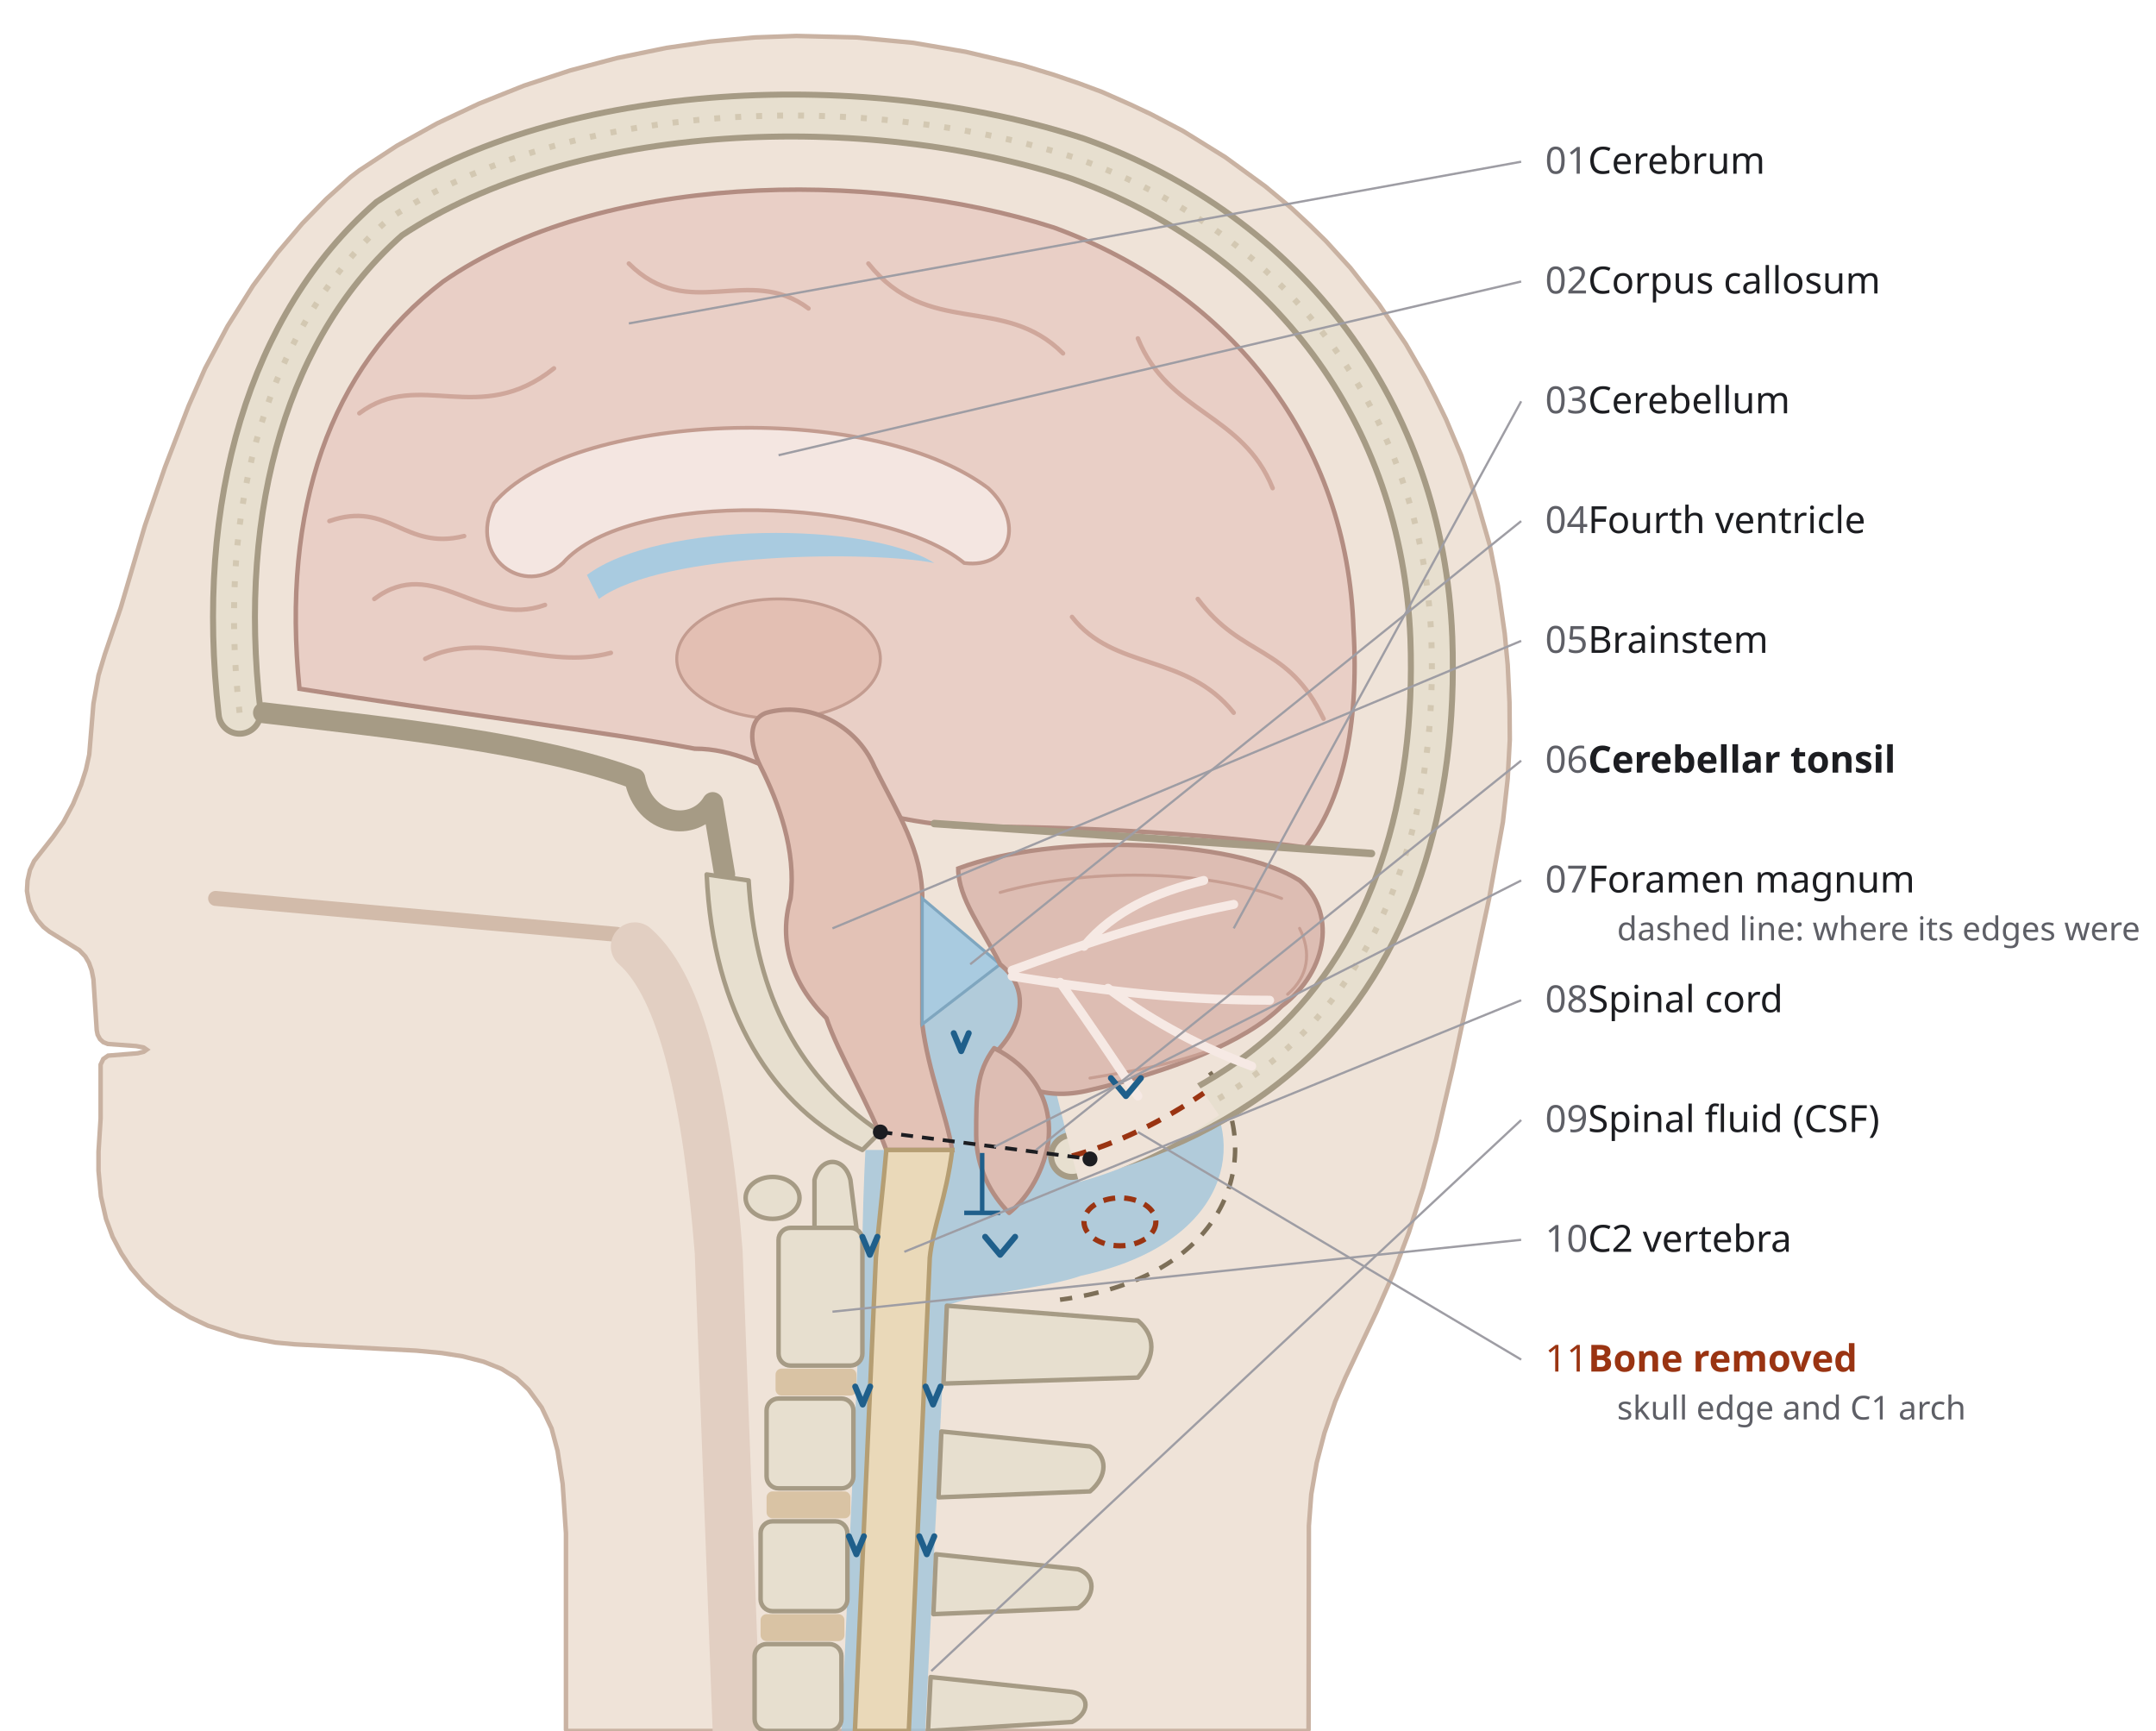
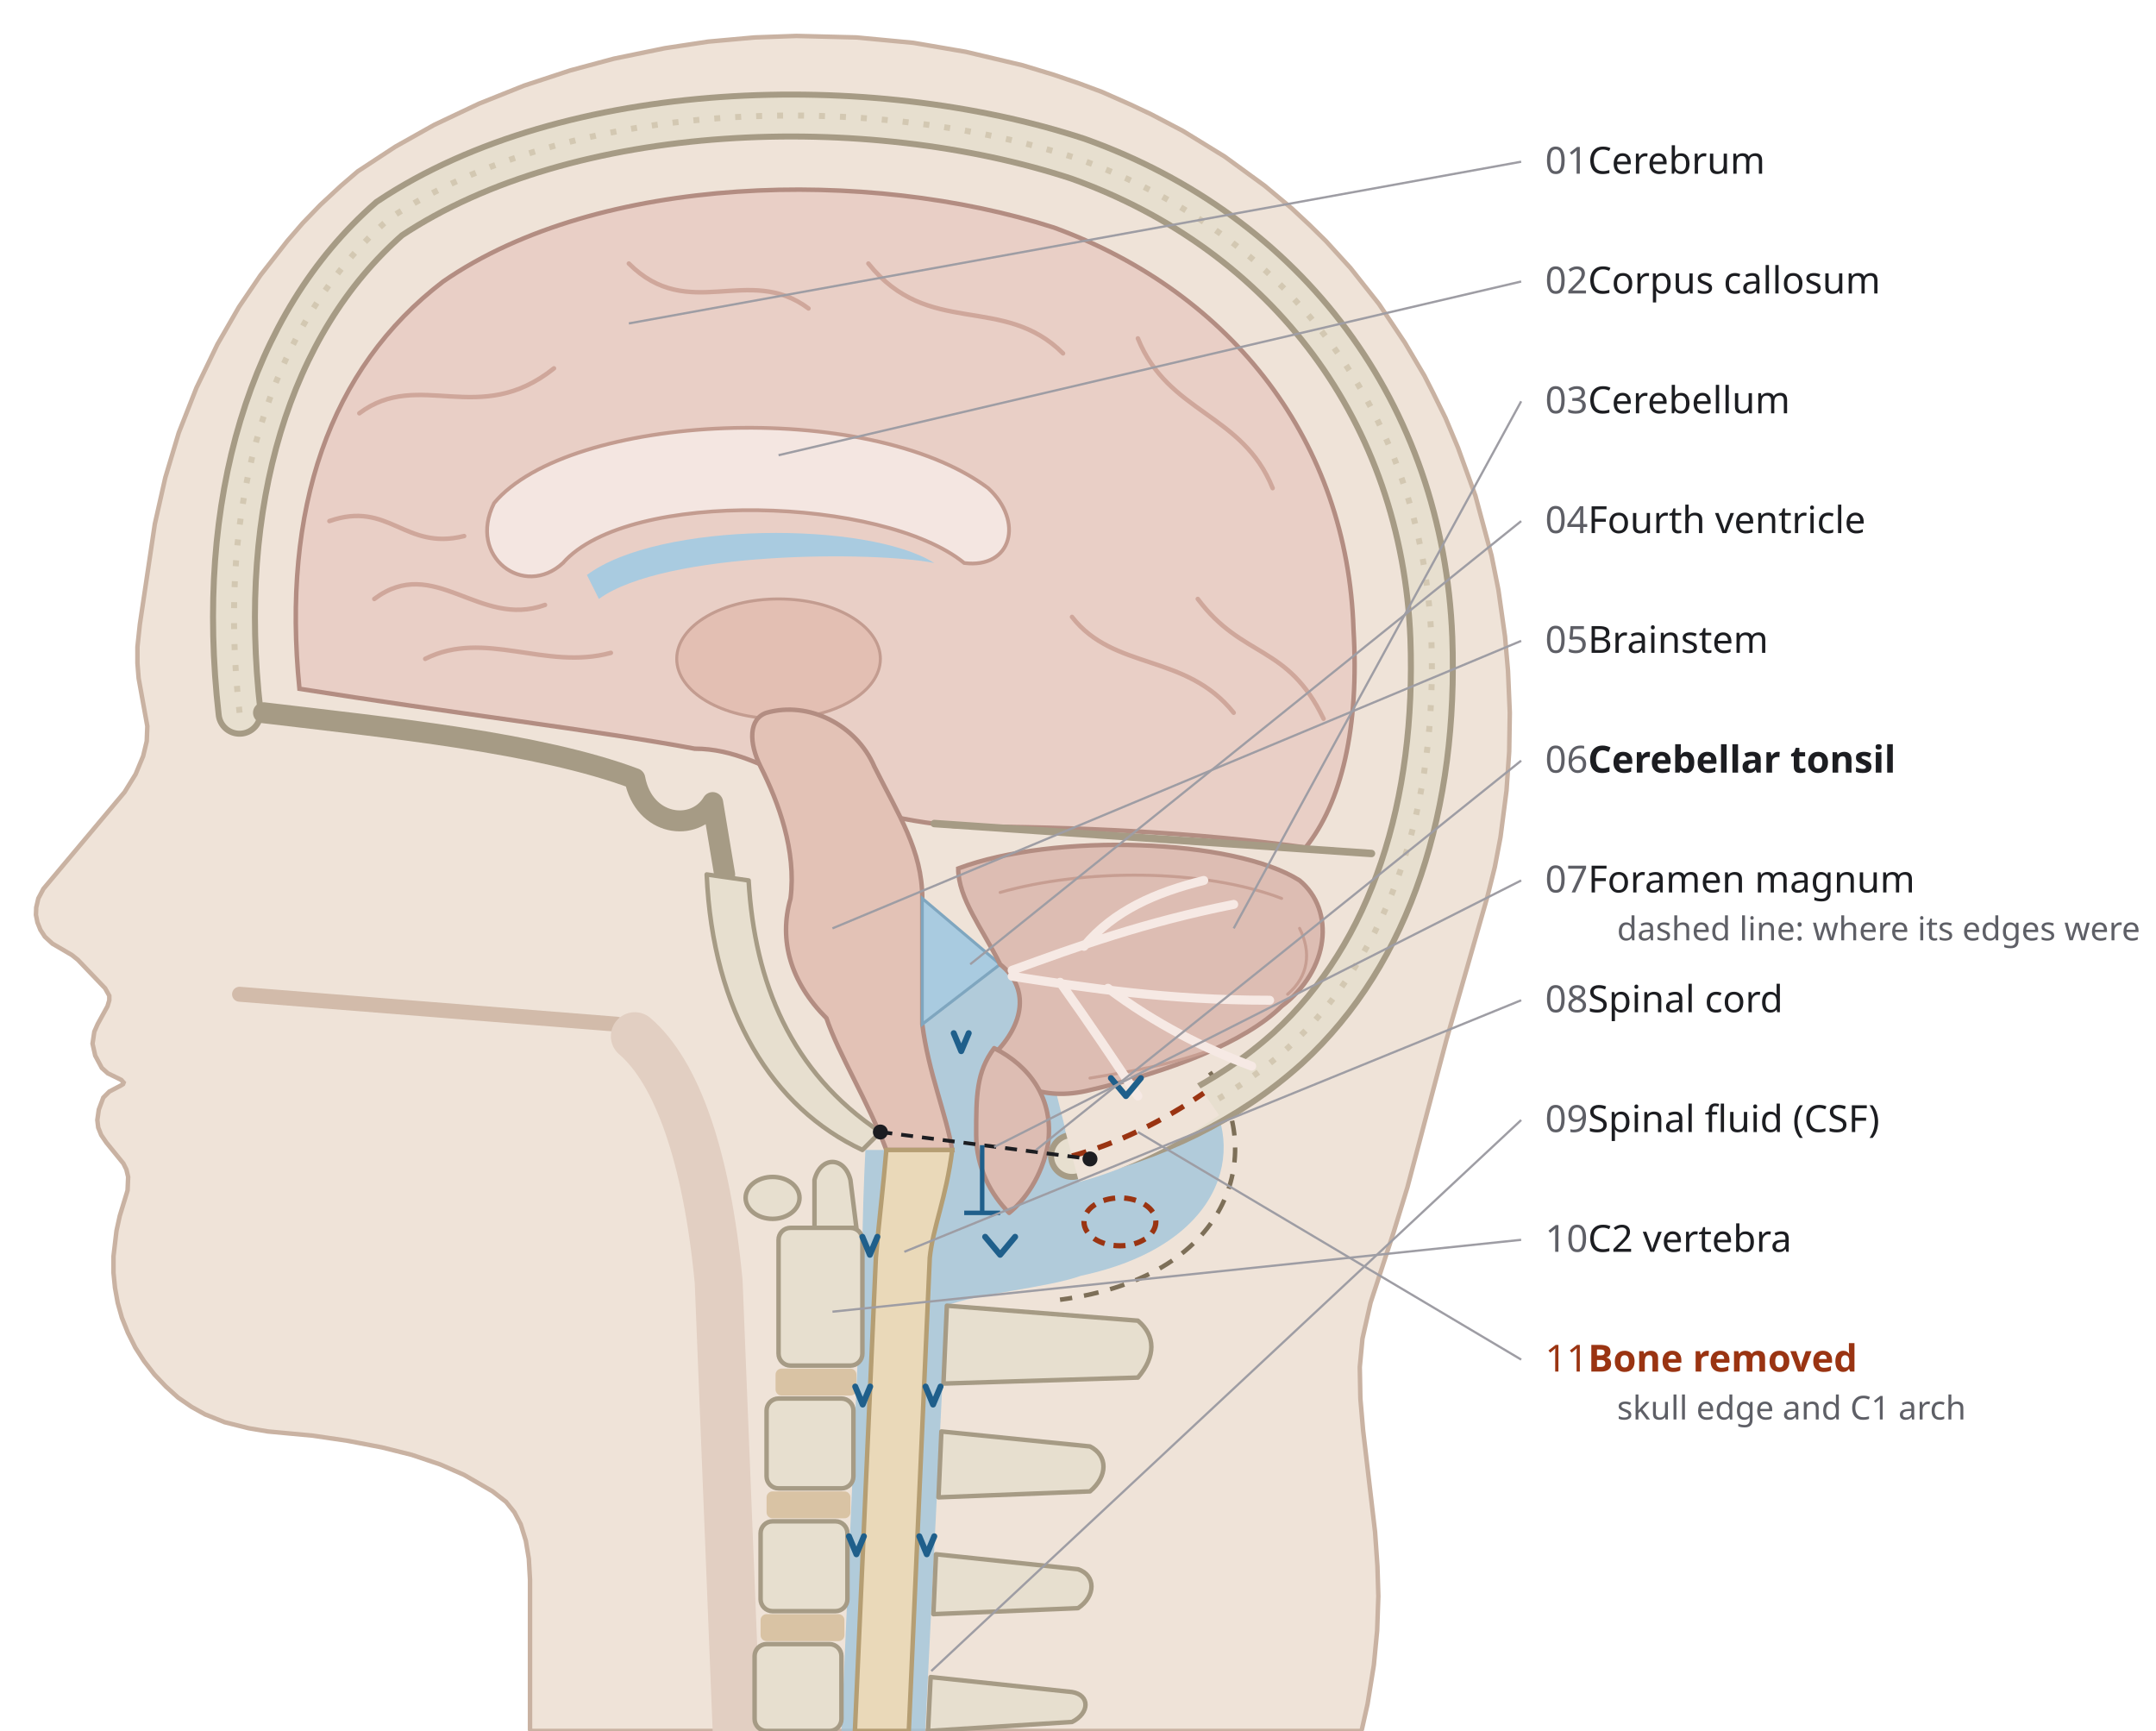
<svg xmlns="http://www.w3.org/2000/svg" width="1440" height="1156" font-family="IBM Plex Sans, system-ui, sans-serif" viewBox="40 62 720 578" role="img" aria-label="Midline section of the head and neck, after decompression surgery: bone at the back of the skull opening and the back of the first vertebra are removed, opening the fluid space">
-   <path class="fig-skin" d="M306 74 L292 74.5 L277 75.9 L262.5 78 L246 81.4 L230.5 85.5 L215 90.6 L200 96.6 L186 103.2 L172.5 110.7 L160 118.9 L157 121.2 L148.9 128.5 L141 136.6 L132.6 146.5 L124.5 157.4 L116 170.9 L108.5 185 L103 197.5 L95.1 218 L88.4 237.5 L80.3 265 L75 280.5 L72.9 287.5 L71.2 297 L69.8 314 L68.7 319 L67.1 324 L64.4 330.5 L61.2 336.5 L57.7 341.5 L51.4 349.5 L50 352.5 L49.2 356 L49 359.5 L49.6 363 L50.6 366 L52.5 369.2 L54.5 371.5 L56.5 373.1 L66.5 379.3 L68.5 381.4 L69.7 383.5 L70.6 386 L71.2 389 L72.3 406 L72.6 407.5 L73.4 409 L74.5 410 L76 410.6 L85.5 411.3 L88 411.8 L89 412.5 L88 413.2 L86 413.7 L76.1 414.5 L74.5 415.6 L73.6 417.5 L73.6 435.5 L72.9 446.5 L72.9 453 L73.7 461.5 L75.4 469 L77.6 475 L80.5 480.5 L83.8 485.5 L88 490.4 L92.5 494.6 L97.7 498.5 L103.5 501.9 L109.5 504.7 L120 508.1 L132 510.3 L138.5 510.9 L179 513 L187.5 513.8 L194.5 514.9 L201.5 516.7 L207.5 519.1 L212.5 522.2 L216.5 526 L220.9 532 L224.2 539 L226.2 546.5 L227.9 557.5 L229 574 L229 639.5 L229.5 640 L476.5 640 L477 639.5 L477.1 571.5 L477.9 561 L479.7 550.5 L482.3 540.5 L485.9 530 L489.3 522 L499.7 500 L505.2 487.5 L510.5 473.5 L515.3 458.5 L519.6 442.5 L525.2 418.5 L537.3 362 L541.9 336.5 L543.5 322 L544.2 309 L544.1 296.5 L543.5 284 L542.5 273.5 L540.2 257.5 L537.5 244 L533.3 229.5 L528 214.1 L522.9 202 L519.5 195 L515.9 188 L509.5 176.9 L500.5 163.6 L491 151.5 L482.8 142.5 L477.5 137.3 L471.3 131.5 L462.5 124.2 L449.2 114.5 L435 105.7 L424.5 100.2 L417.5 96.9 L408 92.7 L400.5 89.9 L392 87 L381.5 83.8 L362.5 79.3 L345 76.3 L326 74.5 L306 74 Z" fill="#EFE3D8" stroke="#C9B2A2" stroke-width="1.5" />
-   <path d="M112 362 L246 374" fill="none" stroke="#D2BBAA" stroke-width="5" stroke-linecap="round" />
-   <path d="M252 378 C268 392 276 430 280 480 L286 640" fill="none" stroke="#E2CFC2" stroke-width="16" stroke-linecap="round" />
+   <path class="fig-skin" d="M306 74 L292 74.5 L276.5 75.9 L262 78.1 L245 81.6 L230.5 85.5 L215 90.6 L200 96.6 L185 103.7 L172 111 L159.5 119.2 L153.9 124 L147 130.4 L141.1 136.5 L136 142.4 L127 153.9 L119.8 164.5 L112.6 177 L105.6 191.5 L99.7 206.5 L95.2 221.5 L91.7 237 L86.7 270.5 L85.9 278 L85.9 283.5 L86.3 288.5 L89.2 304.5 L89 309.5 L87.8 314.5 L85.3 320.5 L81.6 326.5 L54.5 358.8 L52.8 362 L52.1 365 L52 367.5 L52.5 370 L53.5 372.5 L55 374.8 L57.5 377.1 L64 380.9 L66 382.5 L75.1 392 L76.5 394.5 L76.5 396 L75.9 398 L72.6 404 L71.5 406.5 L70.9 410.5 L71.8 414.5 L74 418.6 L76 420.4 L80.5 422.6 L81.3 423.5 L81.1 424 L80.5 424.4 L76.5 426.5 L74.5 428.5 L73 432.5 L72.5 436 L72.8 438.5 L73.8 441 L75.5 443.5 L81.2 450.5 L82.2 452.5 L82.8 455 L82.6 459.5 L80 468 L78.9 473 L77.9 481.5 L77.9 487 L78.4 492 L79.3 497 L80.7 502 L82.7 507 L85.2 512 L88.1 516.5 L91.6 521 L95.4 525 L99.5 528.7 L104 531.8 L108.5 534.3 L115 536.9 L123 538.9 L129.5 540 L144.5 541.4 L156 543.1 L167.5 545.3 L177.5 547.8 L187 551 L195 554.5 L204.5 560 L209 563.5 L211.8 567 L213.9 571 L215.6 576.5 L216.6 582.5 L217 589.5 L217 639.5 L217.5 640 L494.5 640 L494.8 639.5 L496.7 631 L498.8 618 L499.9 606.5 L500.3 595 L500 585 L499.2 573.5 L495.2 539.5 L494.3 529 L494.1 518.5 L495 509 L497.7 497 L505.4 473.5 L510 458.5 L523.1 409 L536.7 361.5 L539.2 351.5 L541.1 341.5 L543.1 326 L544 313 L544.2 300 L543.6 286 L542.6 274.5 L540.4 259 L538.1 247.5 L532.7 227.5 L526.9 211.5 L522.7 201.5 L518.5 193 L515.7 187.5 L509.2 176.5 L500.5 163.5 L491 151.5 L482.8 142.5 L477.2 137 L471.3 131.5 L462.3 124 L449 114.3 L435 105.7 L424.5 100.2 L417.5 96.9 L408 92.7 L400.5 89.9 L392 87 L381.5 83.8 L362.5 79.3 L345 76.3 L326 74.5 L306 74 Z" fill="#EFE3D8" stroke="#C9B2A2" stroke-width="1.5" />
+   <path d="M120 394 L246 404" fill="none" stroke="#D2BBAA" stroke-width="5" stroke-linecap="round" />
+   <path d="M252 408 C266 420 276 448 280 490 L286 640" fill="none" stroke="#E2CFC2" stroke-width="16" stroke-linecap="round" />
  <path d="M329 446 L347 446 L341.5 482 L334.5 640 L321 640 L328 480 C328 470 328.5 456 329 446 Z" fill="#9CC3DA" fill-opacity="0.75" />
  <path d="M347 446 L357 446 C353 432 349 418 348 404 L374 384 C384 392 384 404 374 414 L392 424 L396 440 C414 437 431 431 442 425 C457 446 448 478 401 488 C390 492 366 494 356 498 L349 640 L334.5 640 L341.5 482 Z" fill="#9CC3DA" fill-opacity="0.75" />
  <path d="M444 420 C462 444 454 488 394 496" fill="none" stroke="#7D6F58" stroke-width="1.5" stroke-dasharray="5 4" />
  <path d="M120 300 C112 230 130 170 170 135 C230 95 330 92 400 115 C470 140 515 200 518 275 C520 330 505 380 470 412 C450 430 425 442 398 448" fill="none" stroke="#A69B85" stroke-width="16" stroke-linecap="round" />
  <path d="M120 300 C112 230 130 170 170 135 C230 95 330 92 400 115 C470 140 515 200 518 275 C520 330 505 380 470 412 C450 430 425 442 398 448" fill="none" stroke="#E7DFCF" stroke-width="12" stroke-linecap="round" />
  <path d="M120 300 C112 230 130 170 170 135 C230 95 330 92 400 115 C470 140 515 200 518 275 C520 330 505 380 470 412 C450 430 425 442 398 448" fill="none" stroke="#D3C8B2" stroke-width="2" stroke-dasharray="2 5" />
  <path d="M398 448 C413 444 429 436 442 427" fill="none" stroke="#EFE3D8" stroke-width="18" stroke-linecap="butt" />
  <path d="M398 448 C413 444 429 436 442 427" fill="none" stroke="#9A3412" stroke-width="1.75" stroke-dasharray="5 4" />
  <path d="M128 300 C170 305 220 310 252 322 C255 338 272 340 278 330 L282 354" fill="none" stroke="#A69B85" stroke-width="7" stroke-linecap="round" stroke-linejoin="round" />
  <path d="M276 354 L290 356 C292 390 304 420 334 440 L328 446 C298 432 278 400 276 354 Z" fill="#E7DFCF" stroke="#A69B85" stroke-width="1.5" stroke-linejoin="round" />
  <path d="M140 292 C134 232 150 185 188 156 C240 120 330 118 392 138 C452 160 490 210 492 272 C494 305 488 330 476 345 C440 340 400 338 360 338 C340 336 322 332 305 322 C295 318 285 312 272 312 C240 306 190 300 140 292 Z" fill="#E9CFC6" stroke="#B38D82" stroke-width="1.5" />
  <path d="M160 200 C180 185 200 205 225 185 M250 150 C270 170 290 150 310 165 M330 150 C350 175 375 160 395 180 M420 175 C430 200 455 200 465 225 M165 262 C185 247 200 272 222 264 M440 262 C455 282 470 277 482 302 M150 236 C170 229 175 246 195 241 M398 268 C412 286 436 280 452 300 M182 282 C202 272 222 286 244 280" fill="none" stroke="#CFA79B" stroke-width="1.5" stroke-linecap="round" />
  <path d="M236 254 C260 236 330 236 352 250 C332 246 262 246 240 262 Z" fill="#A9CBE0" />
  <path d="M205 230 C230 200 330 195 370 225 C382 236 378 252 362 250 C335 228 250 225 228 250 C215 262 196 248 205 230 Z" fill="#F4E6E1" stroke="#C39C90" stroke-width="1.25" />
  <ellipse cx="300" cy="282" rx="34" ry="20" fill="#E3BFB3" stroke="#C39C90" stroke-width="1" />
  <path d="M352 337 L498 347" fill="none" stroke="#A69B85" stroke-width="2.5" stroke-linecap="round" />
  <path d="M296 300 C310 296 326 304 332 318 C340 334 348 346 348 362 L348 404 C350 420 356 434 358 446 L336 446 C330 430 320 414 316 402 C304 390 300 376 304 362 C306 346 300 330 294 318 C290 310 290 302 296 300 Z" fill="#E3C2B6" stroke="#B38D82" stroke-width="1.5" />
  <path d="M348 362 L374 384 L348 404 Z" fill="#A9CBE0" stroke="#7FA6BF" stroke-width="1" />
  <path d="M360 352 C392 340 452 342 474 356 C486 366 484 386 468 398 C456 410 430 420 404 426 C388 430 376 424 372 414 C382 404 384 392 374 384 C368 372 360 362 360 352 Z" fill="#DDBDB3" stroke="#B38D82" stroke-width="1.5" />
  <path d="M374 360 C402 352 442 352 468 362 M474 372 C478 380 477 388 470 394 M446 412 C430 418 416 420 404 422" fill="none" stroke="#C79E92" stroke-width="1" stroke-linecap="round" />
  <path d="M378 386 C400 378 422 370 452 364 M402 378 C412 366 426 360 442 356 M378 388 C404 392 430 396 464 396 M410 392 C426 404 442 412 458 418 M394 390 C404 404 412 416 420 428" fill="none" stroke="#F6E9E4" stroke-width="3" stroke-linecap="round" />
  <path d="M372 412 C384 418 392 429 390 444 C388 455 382 463 377 467 C371 461 366 452 366 441 C366 428 366 420 372 412 Z" fill="#DDBDB3" stroke="#B38D82" stroke-width="1.5" stroke-linejoin="round" />
  <path d="M336 446 L358 446 C356 462 351.5 472 350.5 482 L343.5 640 L325.5 640 L332.5 482 C333.5 470 335 458 336 446 Z" fill="#EAD9B9" stroke="#B59E73" stroke-width="1.5" />
  <ellipse cx="298" cy="462" rx="9" ry="7" fill="#E7DFCF" stroke="#A69B85" stroke-width="1.5" />
  <path d="M312 456 C314 448 322 448 324 456 L326 472 L312 472 Z" fill="#E7DFCF" stroke="#A69B85" stroke-width="1.5" stroke-linejoin="round" />
  <rect x="300" y="472" width="28" height="46" rx="4" fill="#E7DFCF" stroke="#A69B85" stroke-width="1.5" />
  <rect x="299" y="519" width="27" height="9" rx="2" fill="#D9C3A4" />
  <rect x="296" y="529" width="29" height="30" rx="4" fill="#E7DFCF" stroke="#A69B85" stroke-width="1.5" />
  <rect x="296" y="560" width="28" height="9" rx="2" fill="#D9C3A4" />
  <rect x="294" y="570" width="29" height="30" rx="4" fill="#E7DFCF" stroke="#A69B85" stroke-width="1.5" />
  <rect x="294" y="601" width="28" height="9" rx="2" fill="#D9C3A4" />
  <rect x="292" y="611" width="29" height="29" rx="4" fill="#E7DFCF" stroke="#A69B85" stroke-width="1.5" />
  <ellipse cx="414" cy="470" rx="12" ry="8" fill="none" stroke="#9A3412" stroke-width="1.75" stroke-dasharray="4 3" />
  <path d="M356.21 498 L420 503 C426 508 426 515 420 522 L355.07 524 Z" fill="#E7DFCF" stroke="#A69B85" stroke-width="1.5" stroke-linejoin="round" />
  <path d="M354.38 540 L404 545 C410 548 410 555 404 560 L353.41 562 Z" fill="#E7DFCF" stroke="#A69B85" stroke-width="1.5" stroke-linejoin="round" />
  <path d="M352.58 581 L400 586 C406 588 406 595 400 599 L351.71 601 Z" fill="#E7DFCF" stroke="#A69B85" stroke-width="1.5" stroke-linejoin="round" />
  <path d="M350.79 622 L398 627 C404 628 404 634 398 637 L349.91 640 Z" fill="#E7DFCF" stroke="#A69B85" stroke-width="1.5" stroke-linejoin="round" />
  <path d="M328 475 L330.5 481 L333 475 M325.6 525 L328.1 531 L330.6 525 M323.5 575 L326 581 L328.5 575 M369 475 L374 481 L379 475 M349.1 525 L351.6 531 L354.1 525 M347 575 L349.5 581 L352 575 M411 422 L416 428 L421 422 M358.5 407 L361 413 L363.5 407" fill="none" stroke="#1F5F8B" stroke-width="2" stroke-linecap="round" stroke-linejoin="round" />
  <line x1="334" y1="440" x2="404" y2="449" stroke="#1C1D21" stroke-width="1.25" stroke-dasharray="4 3" />
  <circle cx="334" cy="440" r="2.5" fill="#1C1D21" />
  <circle cx="404" cy="449" r="2.5" fill="#1C1D21" />
-   <line x1="368" y1="447" x2="368" y2="467" stroke="#1F5F8B" stroke-width="1.5" />
+   <line x1="368" y1="444.4" x2="368" y2="467" stroke="#1F5F8B" stroke-width="1.5" />
  <line x1="362" y1="467" x2="374" y2="467" stroke="#1F5F8B" stroke-width="1.5" />
  <g font-size="12.5" fill="#1C1D21" aria-hidden="true">
    <g stroke="#9E9DA4" stroke-width="0.75" fill="none">
      <path d="M250 170 L548 116" />
      <path d="M300 214 L548 156" />
      <path d="M452 372 L548 196" />
      <path d="M364 384 L548 236" />
      <path d="M318 372 L548 276" />
      <path d="M386 446 L548 316" />
      <path d="M372 445 L548 356" />
      <path d="M342 480 L548 396" />
      <path d="M351 620 L548 436" />
      <path d="M318 500 L548 476" />
    </g>
    <text x="556" y="120">
      <tspan class="fig-mono" fill="#5E5F66">01  </tspan>Cerebrum</text>
    <text x="556" y="160">
      <tspan class="fig-mono" fill="#5E5F66">02  </tspan>Corpus callosum</text>
    <text x="556" y="200">
      <tspan class="fig-mono" fill="#5E5F66">03  </tspan>Cerebellum</text>
    <text x="556" y="240">
      <tspan class="fig-mono" fill="#5E5F66">04  </tspan>Fourth ventricle</text>
    <text x="556" y="280">
      <tspan class="fig-mono" fill="#5E5F66">05  </tspan>Brainstem</text>
    <text x="556" y="320" font-weight="600">
      <tspan class="fig-mono" fill="#5E5F66" font-weight="400">06  </tspan>Cerebellar tonsil</text>
    <text x="556" y="360">
      <tspan class="fig-mono" fill="#5E5F66">07  </tspan>Foramen magnum</text>
    <text x="580" y="376" font-size="11" fill="#5E5F66">dashed line: where its edges were</text>
    <text x="556" y="400">
      <tspan class="fig-mono" fill="#5E5F66">08  </tspan>Spinal cord</text>
    <text x="556" y="440">
      <tspan class="fig-mono" fill="#5E5F66">09  </tspan>Spinal fluid (CSF)</text>
    <text x="556" y="480">
      <tspan class="fig-mono" fill="#5E5F66">10  </tspan>C2 vertebra</text>
    <path d="M420 440 L548 516" stroke="#9E9DA4" stroke-width="0.75" fill="none" />
    <text x="556" y="520" font-weight="600" fill="#9A3412">
      <tspan class="fig-mono" font-weight="400">11  </tspan>Bone removed</text>
    <text x="580" y="536" font-size="11" fill="#5E5F66">skull edge and C1 arch</text>
  </g>
</svg>
